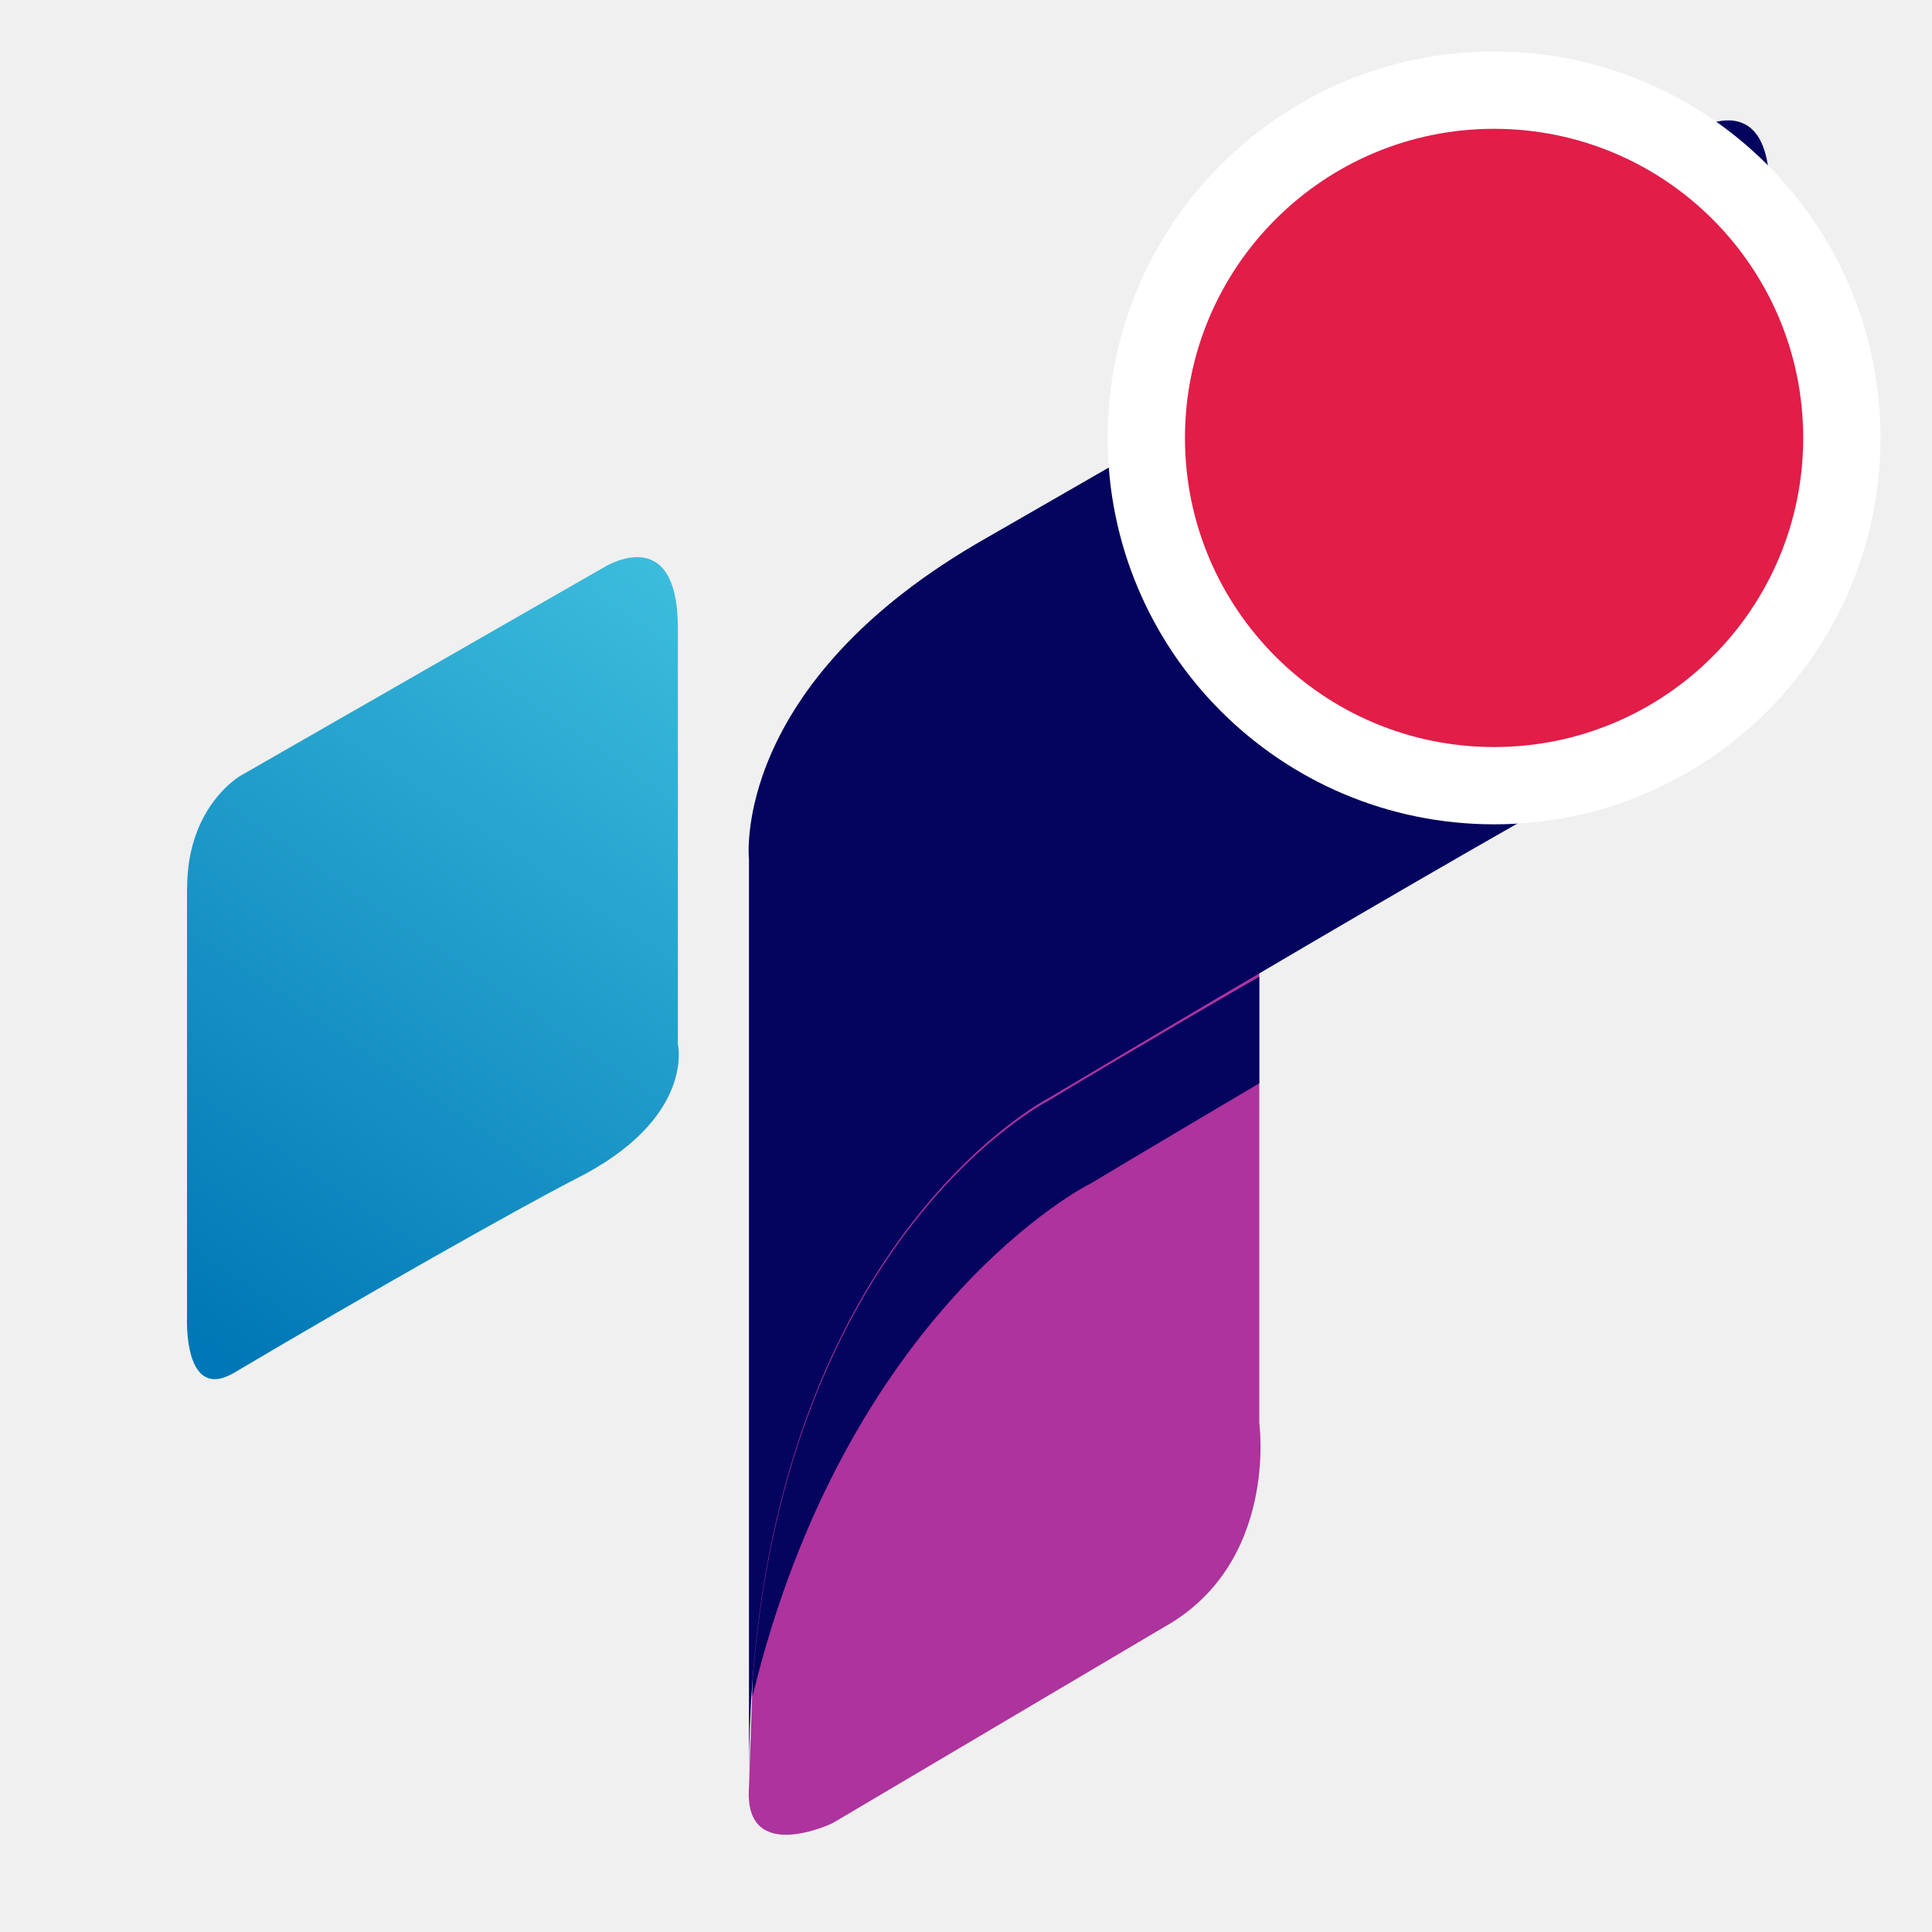
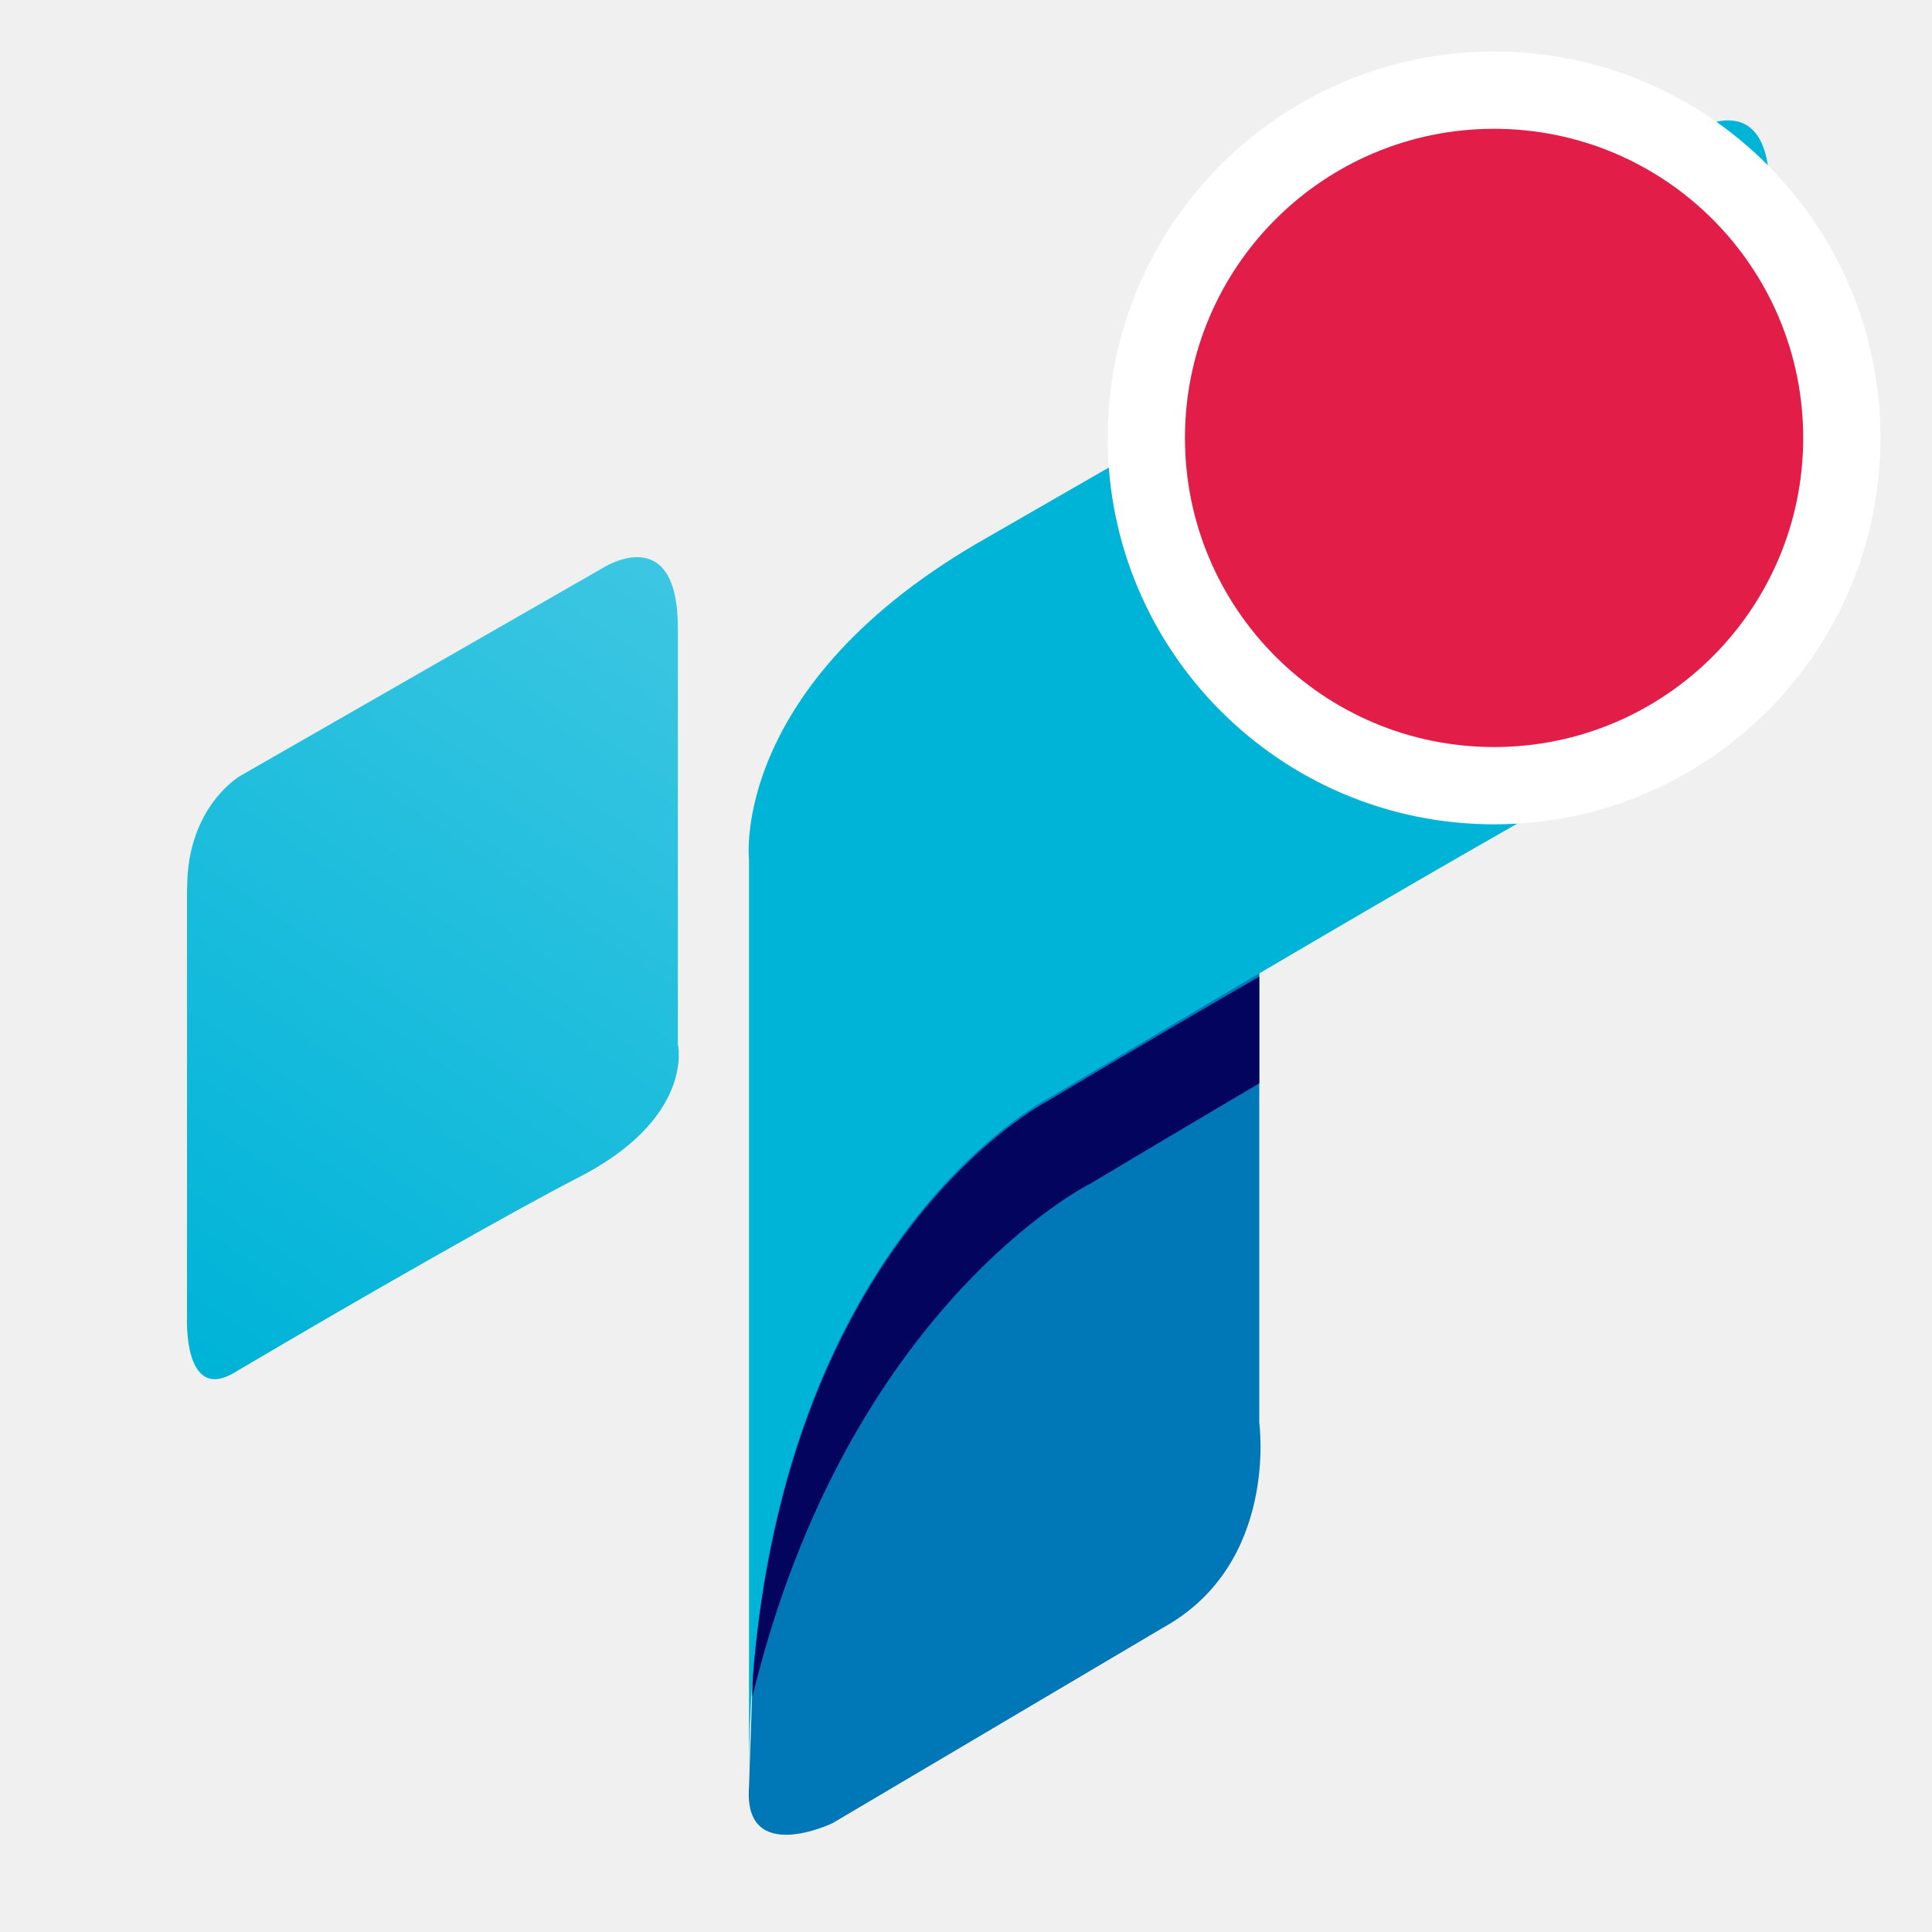
<svg xmlns="http://www.w3.org/2000/svg" width="150" height="150" viewBox="0 0 150 150" role="img" aria-label="tyroTrade — yeni yanıt">
  <defs>
    <linearGradient id="tyro-grad" x1="61.29" y1="116.53" x2="14.04" y2="47.15" gradientTransform="translate(0 150.55) scale(1 -1)" gradientUnits="userSpaceOnUse">
      <stop offset="0" stop-color="#48cae4" />
-       <stop offset="1" stop-color="#0077b6" />
+       <stop offset="1" stop-color="#00b4d8" />
    </linearGradient>
  </defs>
  <path d="M14.52,68.93v33.41s-.28,6.49,3.59,4.28c10.49-6.21,21.95-12.7,26.51-15.05,9.39-4.69,8.01-10.49,8.01-10.49V48.77c0-8.42-5.8-4.69-5.8-4.69l-28.16,16.15s-4.14,2.35-4.14,8.7Z" fill="url(#tyro-grad)" />
-   <path d="M97.77,70.17v40.31s1.52,10.91-7.45,15.88l-25.68,15.19s-6.9,3.31-6.49-2.76l1.66-48.73,37.96-19.88Z" fill="#ad339d" />
-   <path d="M58.15,137.95V66.72s-1.52-13.67,18.5-24.99l54.94-31.61s5.8-3.59,5.8,4.69V47.12s1.52,5.8-8.01,10.49c-9.53,4.69-47.9,27.61-47.9,27.61,0,0-23.33,11.87-23.33,52.74Z" fill="#03045e" />
+   <path d="M97.77,70.17v40.31s1.52,10.91-7.45,15.88l-25.68,15.19s-6.9,3.31-6.49-2.76l1.66-48.73,37.96-19.88Z" fill="#0077b6" />
+   <path d="M58.15,137.95V66.72s-1.52-13.67,18.5-24.99l54.94-31.61s5.8-3.59,5.8,4.69V47.12s1.52,5.8-8.01,10.49c-9.53,4.69-47.9,27.61-47.9,27.61,0,0-23.33,11.87-23.33,52.74Z" fill="#00b4d8" />
  <path d="M84.52,91.98s5.52-3.31,13.25-7.87v-8.28c-9.11,5.25-16.43,9.66-16.43,9.66,0,0-20.29,10.35-22.92,45.14v1.1c7.32-30.23,26.09-39.76,26.09-39.76Z" fill="#03045e" />
  <circle cx="116" cy="34" r="30" fill="#ffffff" />
  <circle cx="116" cy="34" r="24" fill="#e11d48" />
</svg>
